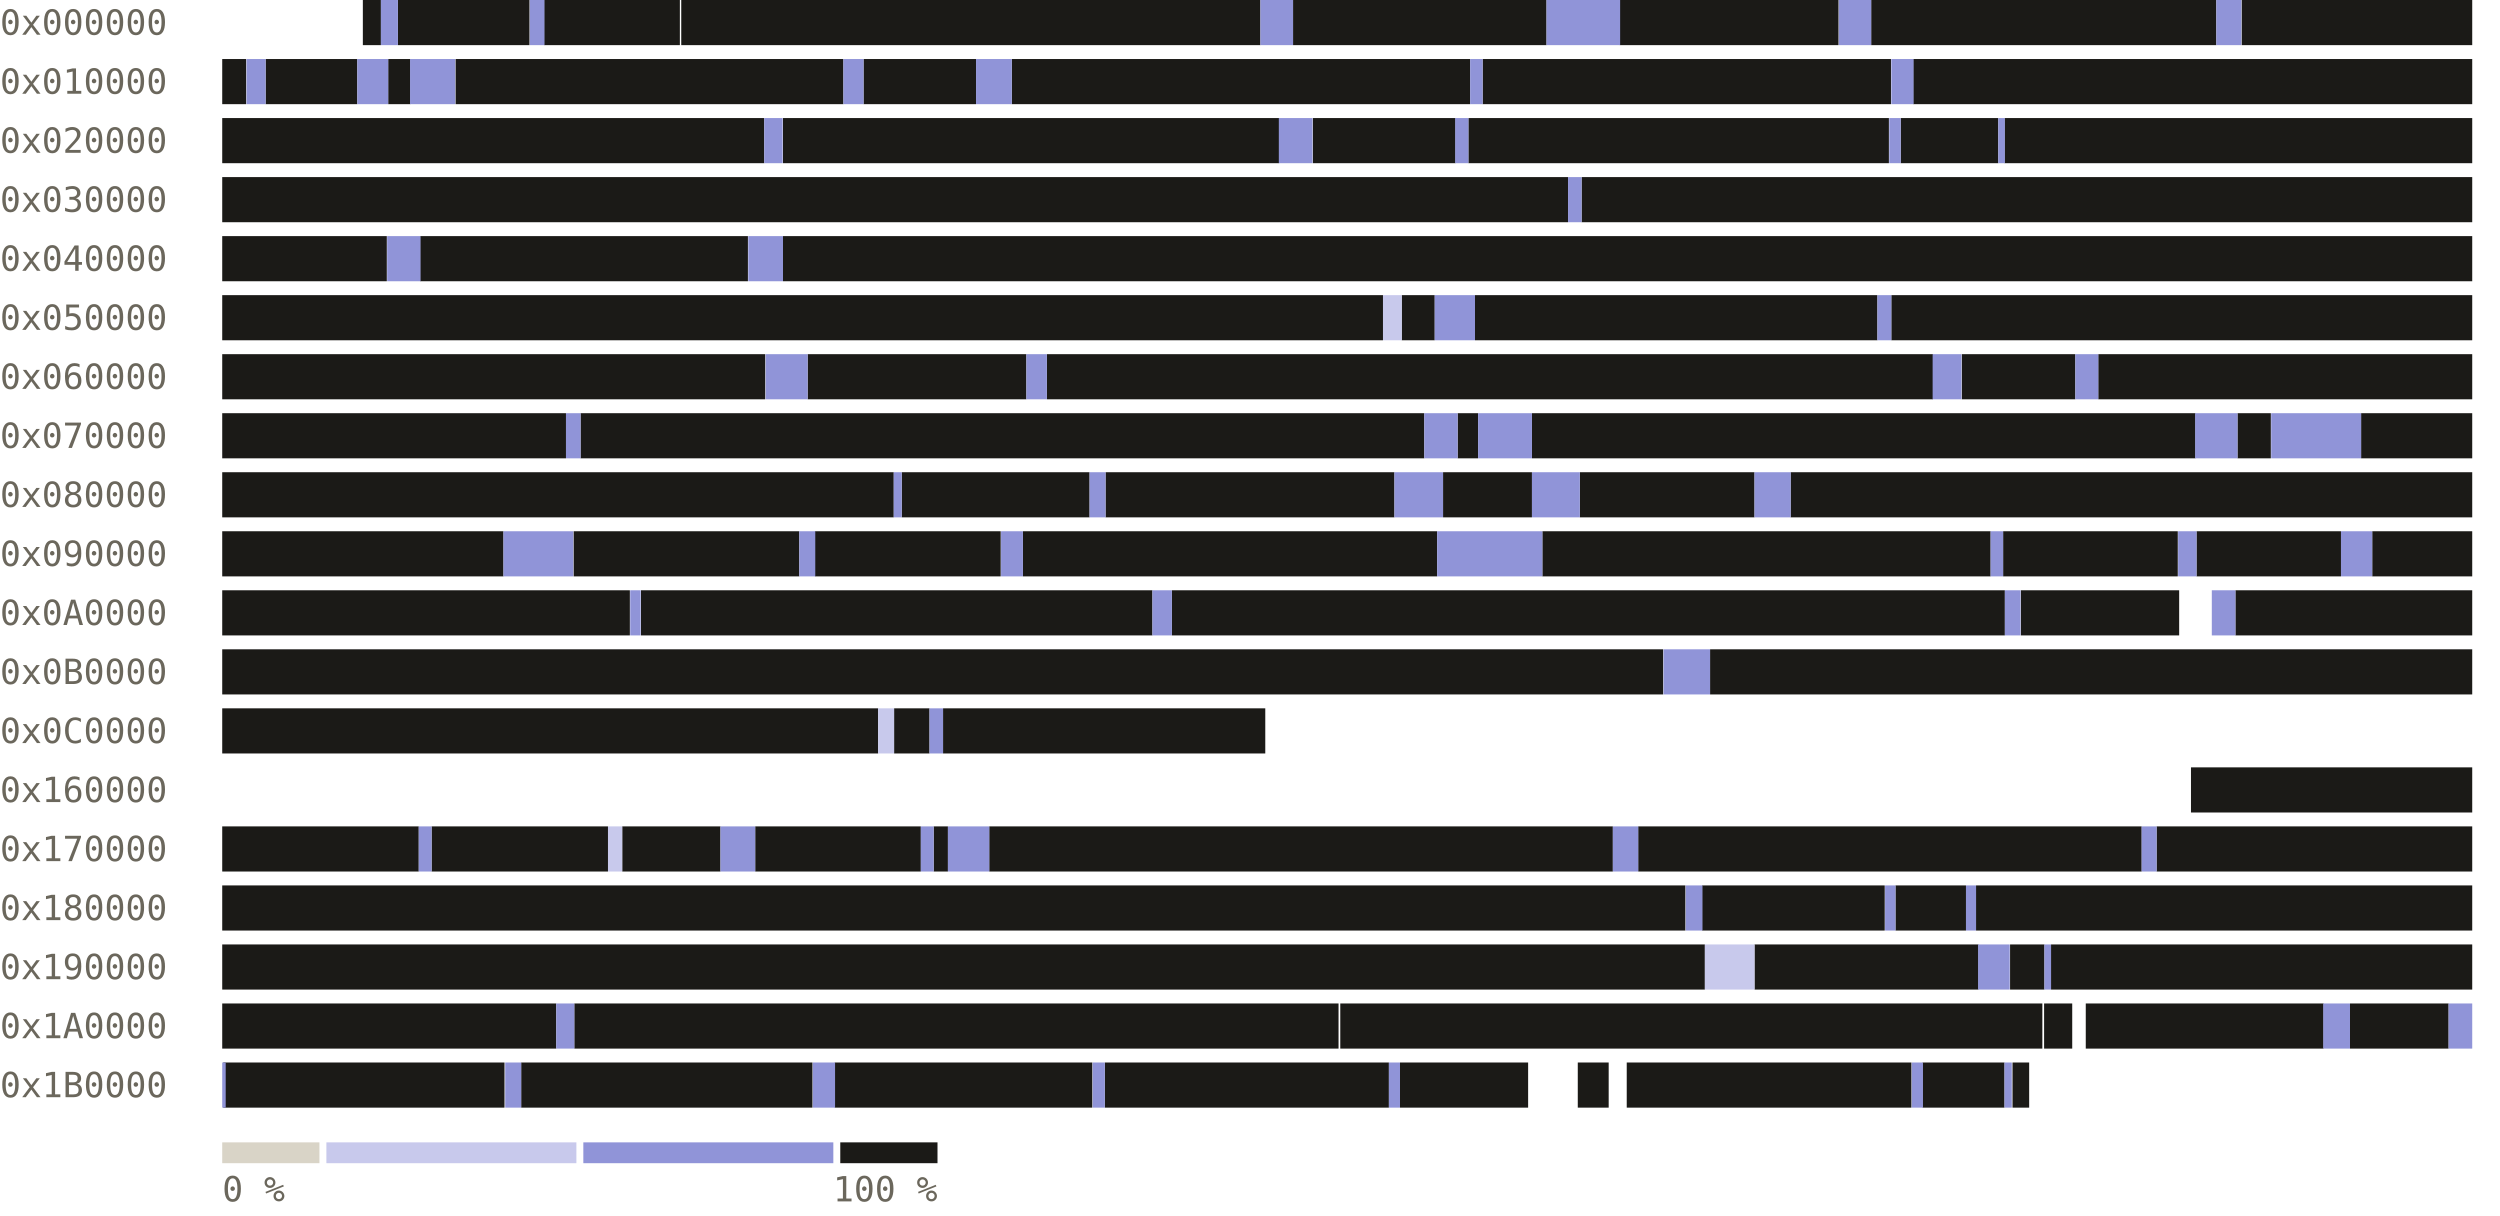
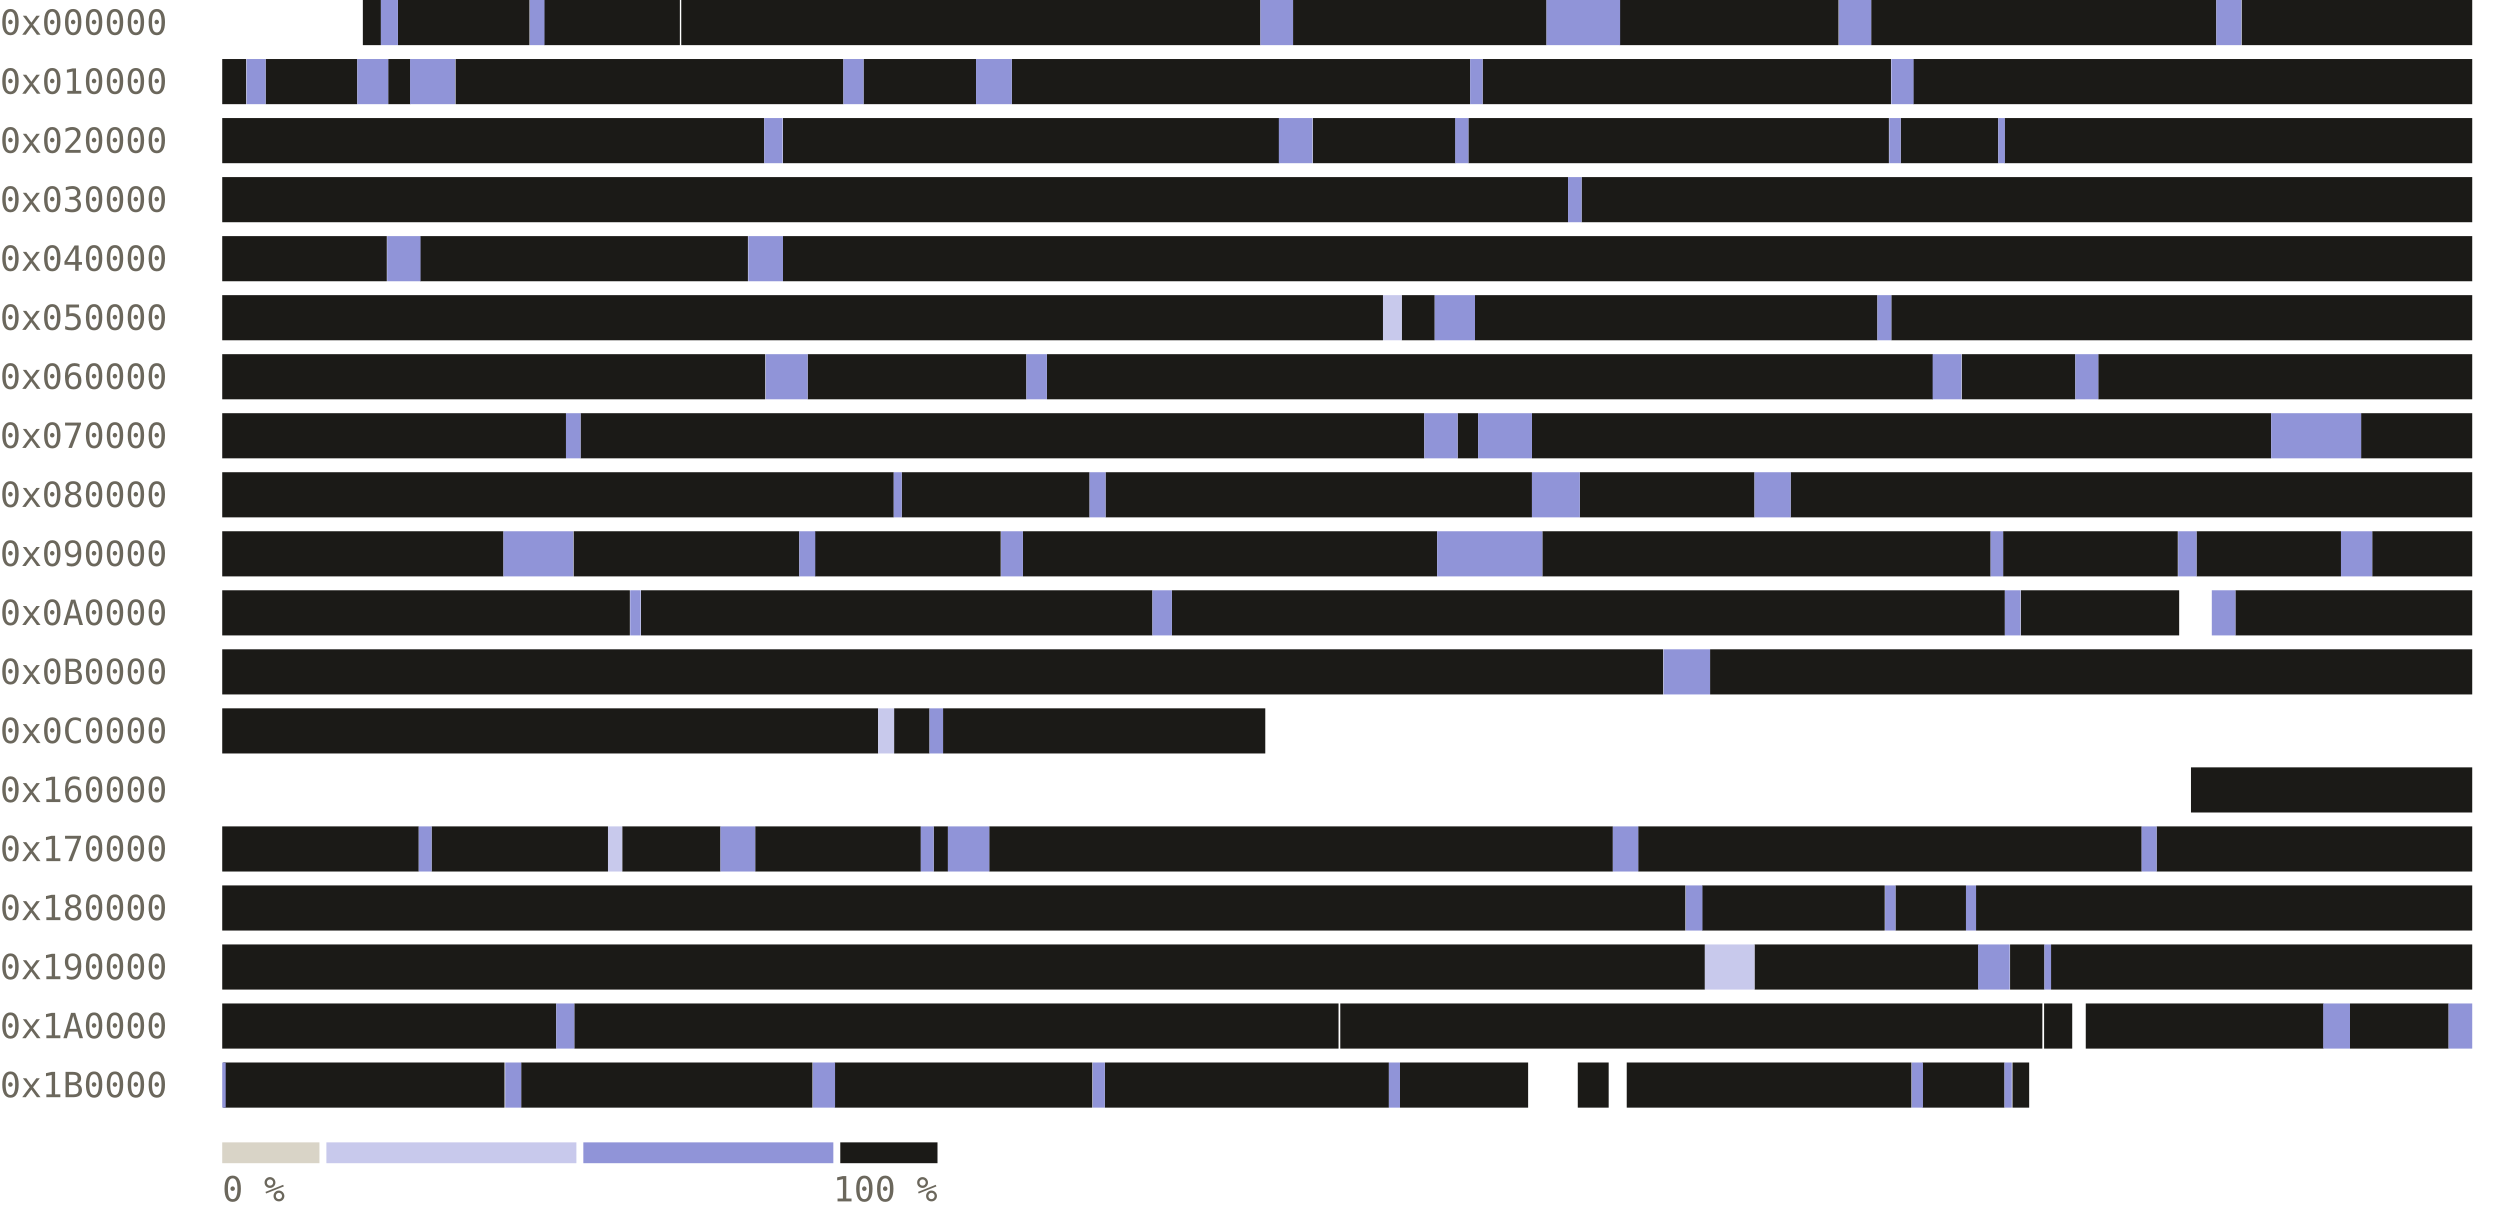
<svg xmlns="http://www.w3.org/2000/svg" viewBox="0 0 720 350" width="720" height="350">
  <style>text{font:10px monospace;fill:#6b675c}.q0{fill:#d9d4c7}.q1{fill:#e3e2f2}.q2{fill:#d6d6ef}.q3{fill:#c8c9ec}.q4{fill:#babce8}.q5{fill:#acafe4}.q6{fill:#9ea2df}.q7{fill:#9094d8}.q8{fill:#8186cf}.q9{fill:#7277c4}.q10{fill:#1b1a17}@media (prefers-color-scheme:dark){text{fill:#a8a293}.q0{fill:#4a463d}.q1{fill:#35375a}.q2{fill:#3c3f66}.q3{fill:#444772}.q4{fill:#4d517f}.q5{fill:#575b8c}.q6{fill:#62669a}.q7{fill:#6e72a8}.q8{fill:#7b7fb6}.q9{fill:#888cc4}.q10{fill:#d6d0bd}}</style>
  <text x="0" y="10">0x000000</text>
  <text x="0" y="27">0x010000</text>
  <text x="0" y="44">0x020000</text>
  <text x="0" y="61">0x030000</text>
  <text x="0" y="78">0x040000</text>
  <text x="0" y="95">0x050000</text>
  <text x="0" y="112">0x060000</text>
  <text x="0" y="129">0x070000</text>
  <text x="0" y="146">0x080000</text>
  <text x="0" y="163">0x090000</text>
  <text x="0" y="180">0x0A0000</text>
  <text x="0" y="197">0x0B0000</text>
  <text x="0" y="214">0x0C0000</text>
  <text x="0" y="231">0x160000</text>
  <text x="0" y="248">0x170000</text>
  <text x="0" y="265">0x180000</text>
  <text x="0" y="282">0x190000</text>
  <text x="0" y="299">0x1A0000</text>
  <text x="0" y="316">0x1B0000</text>
-   <path class="q10" d="M104.5 0h5.2v13h-5.2zM114.6 0h37.9v13h-37.9zM156.7 0h39.1v13h-39.1zM196.2 0h166.8v13h-166.8zM372.4 0h73v13h-73zM466.5 0h63v13h-63zM538.9 0h99.4v13h-99.4zM645.6 0h66.4v13h-66.4zM64 17h6.9v13h-6.9zM76.5 17h26.4v13h-26.4zM111.8 17h6.4v13h-6.4zM131.2 17h111.7v13h-111.7zM248.7 17h32.4v13h-32.4zM291.4 17h132v13h-132zM427 17h117.6v13h-117.6zM551 17h161v13h-161zM64 34h156.1v13h-156.1zM225.5 34h142.9v13h-142.9zM378.1 34h41.1v13h-41.1zM422.9 34h121.1v13h-121.1zM547.4 34h28.1v13h-28.1zM577.3 34h134.7v13h-134.7zM64 51h387.6v13h-387.6zM455.5 51h256.5v13h-256.5zM64 68h47.4v13h-47.4zM121 68h94.4v13h-94.4zM225.5 68h486.5v13h-486.5zM64 85h334.3v13h-334.3zM403.7 85h9.5v13h-9.5zM424.8 85h115.9v13h-115.9zM544.7 85h167.3v13h-167.3zM64 102h156.4v13h-156.4zM232.6 102h63v13h-63zM301.5 102h255.2v13h-255.2zM565 102h32.7v13h-32.7zM604.3 102h107.7v13h-107.7zM64 119h99v13h-99zM167.2 119h243v13h-243zM419.8 119h5.9v13h-5.9zM441.2 119h191.1v13h-191.1zM644.4 119h9.6v13h-9.6zM680 119h32v13h-32zM64 136h193.4v13h-193.4zM259.7 136h54.1v13h-54.1zM318.4 136h83.2v13h-83.2zM415.6 136h25.6v13h-25.6zM455 136h50.3v13h-50.3zM515.7 136h196.3v13h-196.3zM64 153h81v13h-81zM165.2 153h65v13h-65zM234.7 153h53.5v13h-53.5zM294.6 153h119.3v13h-119.3zM444.2 153h129.1v13h-129.1zM576.9 153h50.3v13h-50.3zM632.6 153h41.6v13h-41.6zM683.2 153h28.8v13h-28.8zM64 170h117.4v13h-117.4zM184.6 170h147.3v13h-147.3zM337.5 170h239.9v13h-239.9zM582 170h45.6v13h-45.6zM643.8 170h68.2v13h-68.2zM64 187h415v13h-415zM492.5 187h219.5v13h-219.5zM64 204h188.9v13h-188.9zM257.5 204h10.2v13h-10.2zM271.6 204h92.8v13h-92.8zM631 221h81v13h-81zM64 238h56.6v13h-56.6zM124.3 238h50.8v13h-50.8zM179.2 238h28.3v13h-28.3zM217.5 238h47.7v13h-47.7zM268.9 238h4.1v13h-4.1zM284.9 238h179.6v13h-179.6zM471.8 238h145v13h-145zM621.1 238h90.9v13h-90.9zM64 255h421.4v13h-421.4zM490.2 255h52.6v13h-52.6zM545.9 255h20.3v13h-20.3zM569.1 255h142.9v13h-142.9zM64 272h427v13h-427zM505.3 272h64.5v13h-64.5zM578.9 272h9.9v13h-9.9zM590.7 272h121.3v13h-121.3zM64 289h96.2v13h-96.2zM165.4 289h220.1v13h-220.1zM386 289h202.2v13h-202.2zM588.7 289h8.1v13h-8.1zM600.7 289h68.5v13h-68.5zM676.8 289h28.4v13h-28.4zM64.3 306h81v13h-81zM150.1 306h83.9v13h-83.9zM240.4 306h74.2v13h-74.2zM318.2 306h81.8v13h-81.8zM403.2 306h36.9v13h-36.9zM454.4 306h8.9v13h-8.9zM468.5 306h82v13h-82zM553.7 306h23.6v13h-23.6zM579.6 306h4.8v13h-4.8z" />
-   <path class="q7" d="M109.7 0h4.9v13h-4.9zM152.6 0h4.2v13h-4.2zM363 0h9.4v13h-9.4zM445.4 0h21.2v13h-21.2zM529.6 0h9.3v13h-9.3zM638.3 0h7.2v13h-7.2zM71 17h5.5v13h-5.5zM102.9 17h8.9v13h-8.9zM118.1 17h13v13h-13zM242.9 17h5.8v13h-5.8zM281.1 17h10.3v13h-10.3zM423.4 17h3.6v13h-3.6zM544.7 17h6.4v13h-6.4zM220.1 34h5.3v13h-5.3zM368.3 34h9.7v13h-9.7zM419.1 34h3.8v13h-3.8zM544.1 34h3.3v13h-3.3zM575.5 34h1.9v13h-1.9zM451.6 51h3.9v13h-3.9zM111.5 68h9.6v13h-9.6zM215.5 68h10v13h-10zM413.2 85h11.6v13h-11.6zM540.7 85h4v13h-4zM220.5 102h12.1v13h-12.1zM295.6 102h5.9v13h-5.9zM556.6 102h8.3v13h-8.3zM597.7 102h6.6v13h-6.6zM163 119h4.2v13h-4.2zM410.2 119h9.6v13h-9.6zM425.7 119h15.5v13h-15.5zM632.2 119h12.2v13h-12.2zM654.1 119h25.9v13h-25.9zM257.4 136h2.3v13h-2.3zM313.8 136h4.6v13h-4.6zM401.6 136h14v13h-14zM441.2 136h13.8v13h-13.8zM505.3 136h10.4v13h-10.4zM145 153h20.1v13h-20.1zM230.2 153h4.6v13h-4.6zM288.3 153h6.3v13h-6.3zM413.9 153h30.3v13h-30.3zM573.3 153h3.6v13h-3.6zM627.3 153h5.3v13h-5.3zM674.2 153h9v13h-9zM181.5 170h3v13h-3zM331.9 170h5.6v13h-5.6zM577.4 170h4.5v13h-4.5zM637 170h6.8v13h-6.8zM479.1 187h13.4v13h-13.4zM267.7 204h3.9v13h-3.9zM120.6 238h3.7v13h-3.7zM207.5 238h10v13h-10zM265.2 238h3.7v13h-3.7zM273 238h11.9v13h-11.9zM464.5 238h7.3v13h-7.3zM616.8 238h4.3v13h-4.3zM485.5 255h4.8v13h-4.8zM542.9 255h3v13h-3zM566.2 255h2.9v13h-2.9zM569.7 272h9.1v13h-9.1zM588.8 272h1.9v13h-1.9zM160.2 289h5.2v13h-5.2zM669.1 289h7.7v13h-7.7zM705.2 289h6.8v13h-6.8zM64 306h1v13h-1zM145.5 306h4.6v13h-4.6zM234.1 306h6.4v13h-6.4zM314.7 306h3.5v13h-3.5zM400 306h3.2v13h-3.2zM550.6 306h3.2v13h-3.2zM577.3 306h2.1v13h-2.1z" />
+   <path class="q10" d="M104.5 0h5.2v13h-5.2zM114.6 0h37.9v13h-37.9zM156.7 0h39.1v13h-39.1zM196.2 0h166.8v13h-166.8zM372.4 0h73v13h-73zM466.5 0h63v13h-63zM538.9 0h99.4v13h-99.4zM645.6 0h66.4v13h-66.4zM64 17h6.9v13h-6.9zM76.5 17h26.4v13h-26.4zM111.8 17h6.4v13h-6.4zM131.2 17h111.7v13h-111.7zM248.7 17h32.4v13h-32.4zM291.4 17h132v13h-132zM427 17h117.6v13h-117.6zM551 17h161v13h-161zM64 34h156.1v13h-156.1zM225.5 34h142.9v13h-142.9zM378.1 34h41.1v13h-41.1zM422.9 34h121.1v13h-121.1zM547.4 34h28.1v13h-28.1zM577.3 34h134.7v13h-134.7zM64 51h387.6v13h-387.6zM455.5 51h256.5v13h-256.5zM64 68h47.4v13h-47.4zM121 68h94.4v13h-94.4zM225.5 68h486.5v13h-486.5zM64 85h334.3v13h-334.3zM403.7 85h9.5v13h-9.5zM424.8 85h115.9v13h-115.9zM544.7 85h167.3v13h-167.3zM64 102h156.4v13h-156.4zM232.6 102h63v13h-63zM301.5 102h255.2v13h-255.2zM565 102h32.7v13h-32.7zM604.3 102h107.7v13h-107.7zM64 119h99v13h-99zM167.2 119h243v13h-243zM419.8 119h5.9v13h-5.9zM441.2 119h212.9v13h-212.9zM680 119h32v13h-32zM64 136h193.4v13h-193.4zM259.7 136h54.1v13h-54.1zM318.4 136h122.8v13h-122.8zM455 136h50.3v13h-50.3zM515.7 136h196.3v13h-196.3zM64 153h81v13h-81zM165.2 153h65v13h-65zM234.7 153h53.5v13h-53.5zM294.6 153h119.3v13h-119.3zM444.2 153h129.1v13h-129.1zM576.9 153h50.3v13h-50.3zM632.6 153h41.6v13h-41.6zM683.2 153h28.8v13h-28.8zM64 170h117.4v13h-117.4zM184.6 170h147.3v13h-147.3zM337.5 170h239.9v13h-239.9zM582 170h45.6v13h-45.6zM643.8 170h68.2v13h-68.2zM64 187h415v13h-415zM492.5 187h219.5v13h-219.5zM64 204h188.9v13h-188.9zM257.5 204h10.2v13h-10.2zM271.6 204h92.8v13h-92.8zM631 221h81v13h-81zM64 238h56.6v13h-56.6zM124.3 238h50.8v13h-50.8zM179.2 238h28.3v13h-28.3zM217.5 238h47.7v13h-47.7zM268.9 238h4.1v13h-4.1zM284.9 238h179.6v13h-179.6zM471.8 238h145v13h-145zM621.1 238h90.9v13h-90.9zM64 255h421.4v13h-421.4zM490.2 255h52.6v13h-52.6zM545.9 255h20.3v13h-20.3zM569.1 255h142.9v13h-142.9zM64 272h427v13h-427zM505.3 272h64.5v13h-64.5zM578.9 272h9.9v13h-9.9zM590.7 272h121.3v13h-121.3zM64 289h96.2v13h-96.2zM165.4 289h220.1v13h-220.1zM386 289h202.2v13h-202.2zM588.7 289h8.1v13h-8.1zM600.7 289h68.5v13h-68.5zM676.8 289h28.4v13h-28.4zM64.3 306h81v13h-81zM150.1 306h83.9v13h-83.9zM240.4 306h74.2v13h-74.2zM318.2 306h81.8v13h-81.8zM403.2 306h36.9v13h-36.9zM454.4 306h8.9v13h-8.9zM468.5 306h82v13h-82zM553.7 306h23.6v13h-23.6zM579.6 306h4.8v13h-4.8z" />
+   <path class="q7" d="M109.7 0h4.9v13h-4.9zM152.6 0h4.2v13h-4.2zM363 0h9.4v13h-9.4zM445.4 0h21.2v13h-21.2zM529.6 0h9.3v13h-9.3zM638.3 0h7.2v13h-7.2zM71 17h5.5v13h-5.5zM102.9 17h8.9v13h-8.9zM118.1 17h13v13h-13zM242.9 17h5.8v13h-5.8zM281.1 17h10.3v13h-10.3zM423.4 17h3.6v13h-3.6zM544.7 17h6.4v13h-6.4zM220.1 34h5.3v13h-5.3zM368.3 34h9.7v13h-9.7zM419.1 34h3.8v13h-3.8zM544.1 34h3.3v13h-3.3zM575.5 34h1.9v13h-1.9zM451.6 51h3.9v13h-3.9zM111.5 68h9.6v13h-9.6zM215.5 68h10v13h-10zM413.2 85h11.6v13h-11.6zM540.7 85h4v13h-4zM220.5 102h12.1v13h-12.1zM295.6 102h5.9v13h-5.9zM556.6 102h8.3v13h-8.3zM597.7 102h6.6v13h-6.6zM163 119h4.2v13h-4.2zM410.2 119h9.6v13h-9.6zM425.7 119h15.5v13h-15.5zM654.1 119h25.9v13h-25.9zM257.4 136h2.3v13h-2.3zM313.8 136h4.6v13h-4.6zM441.2 136h13.8v13h-13.8zM505.3 136h10.4v13h-10.4zM145 153h20.1v13h-20.1zM230.2 153h4.6v13h-4.6zM288.3 153h6.3v13h-6.3zM413.9 153h30.3v13h-30.3zM573.3 153h3.6v13h-3.6zM627.3 153h5.3v13h-5.3zM674.2 153h9v13h-9zM181.5 170h3v13h-3zM331.9 170h5.6v13h-5.6zM577.4 170h4.5v13h-4.5zM637 170h6.8v13h-6.8zM479.1 187h13.4v13h-13.4zM267.7 204h3.9v13h-3.9zM120.6 238h3.7v13h-3.7zM207.5 238h10v13h-10zM265.2 238h3.7v13h-3.7zM273 238h11.9v13h-11.9zM464.5 238h7.3v13h-7.3zM616.8 238h4.3v13h-4.3zM485.5 255h4.8v13h-4.8zM542.9 255h3v13h-3zM566.2 255h2.9v13h-2.9zM569.7 272h9.1v13h-9.1zM588.8 272h1.9v13h-1.9zM160.2 289h5.2v13h-5.2zM669.1 289h7.7v13h-7.7zM705.2 289h6.8v13h-6.8zM64 306h1v13h-1zM145.5 306h4.6v13h-4.6zM234.1 306h6.4v13h-6.4zM314.7 306h3.5v13h-3.5zM400 306h3.2v13h-3.2zM550.6 306h3.2v13h-3.2zM577.3 306h2.1v13h-2.1z" />
  <path class="q3" d="M398.3 85h5.4v13h-5.4zM252.9 204h4.6v13h-4.6zM175.1 238h4.1v13h-4.1zM491 272h14.3v13h-14.3z" />
  <rect class="q0" x="64" y="329" width="28" height="6" />
  <rect class="q3" x="94" y="329" width="72" height="6" />
  <rect class="q7" x="168" y="329" width="72" height="6" />
  <rect class="q10" x="242" y="329" width="28" height="6" />
  <text x="64" y="346">0 %</text>
  <text x="270" y="346" text-anchor="end">100 %</text>
</svg>
